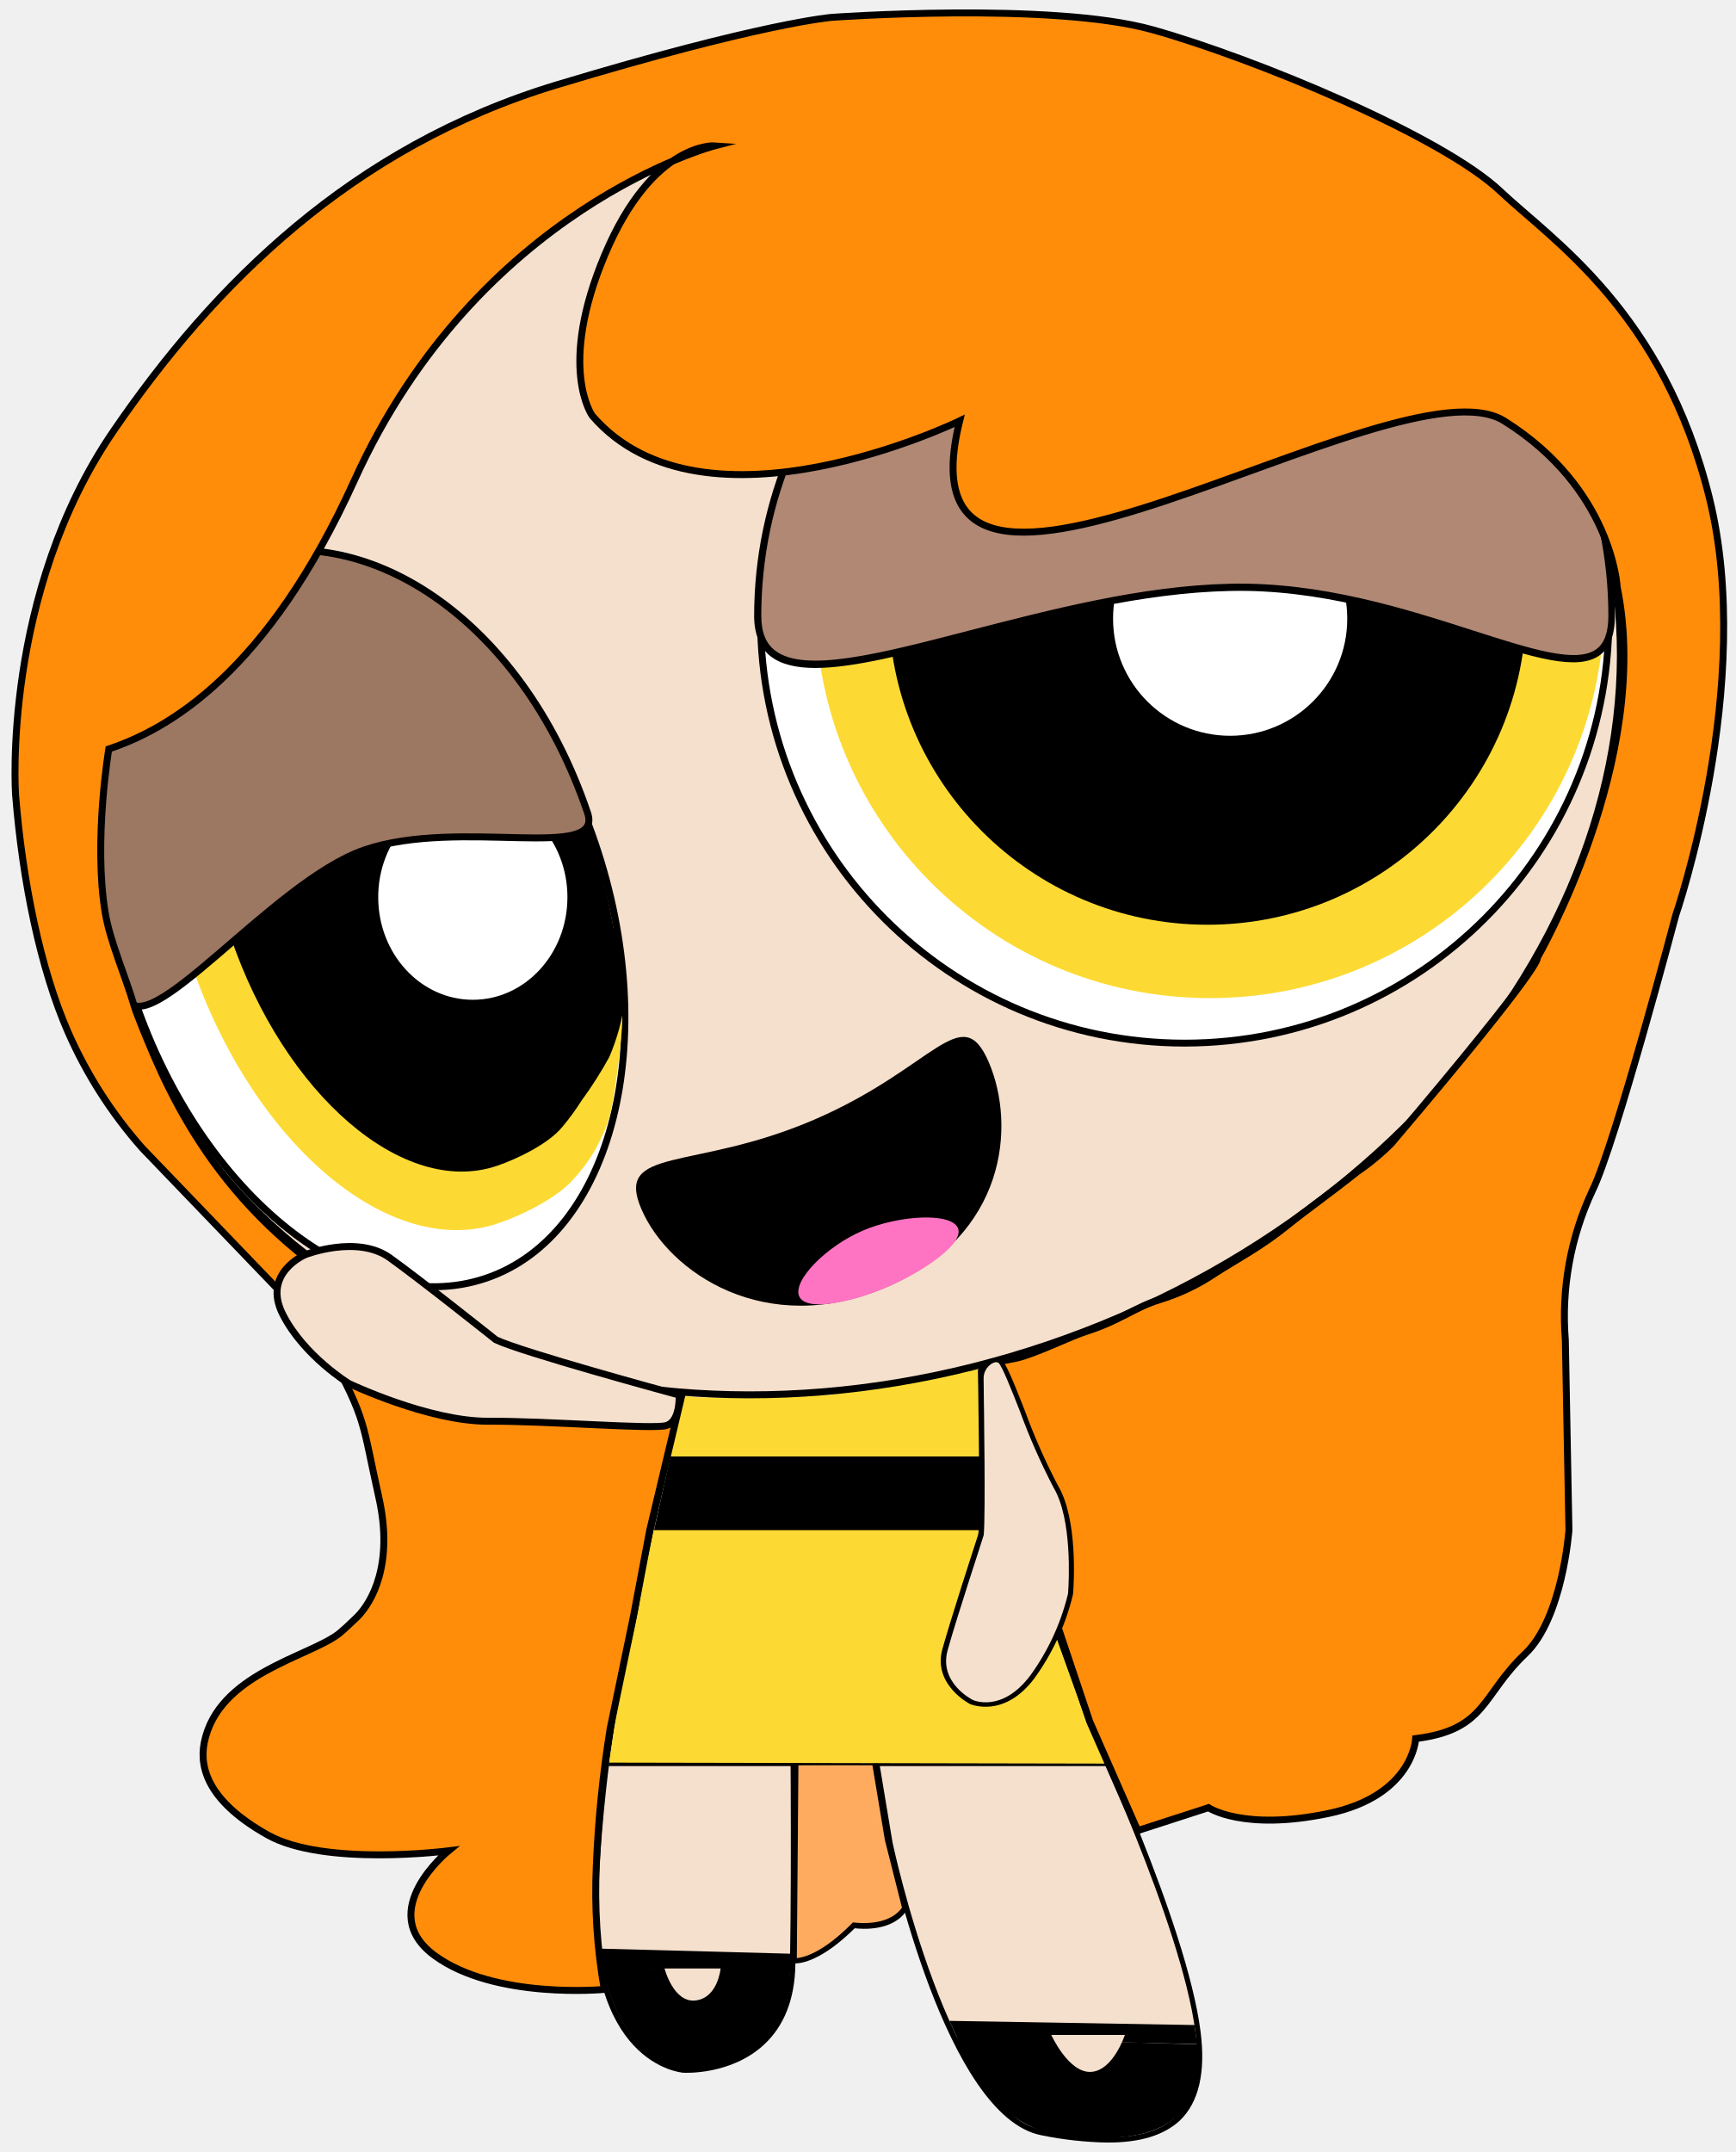
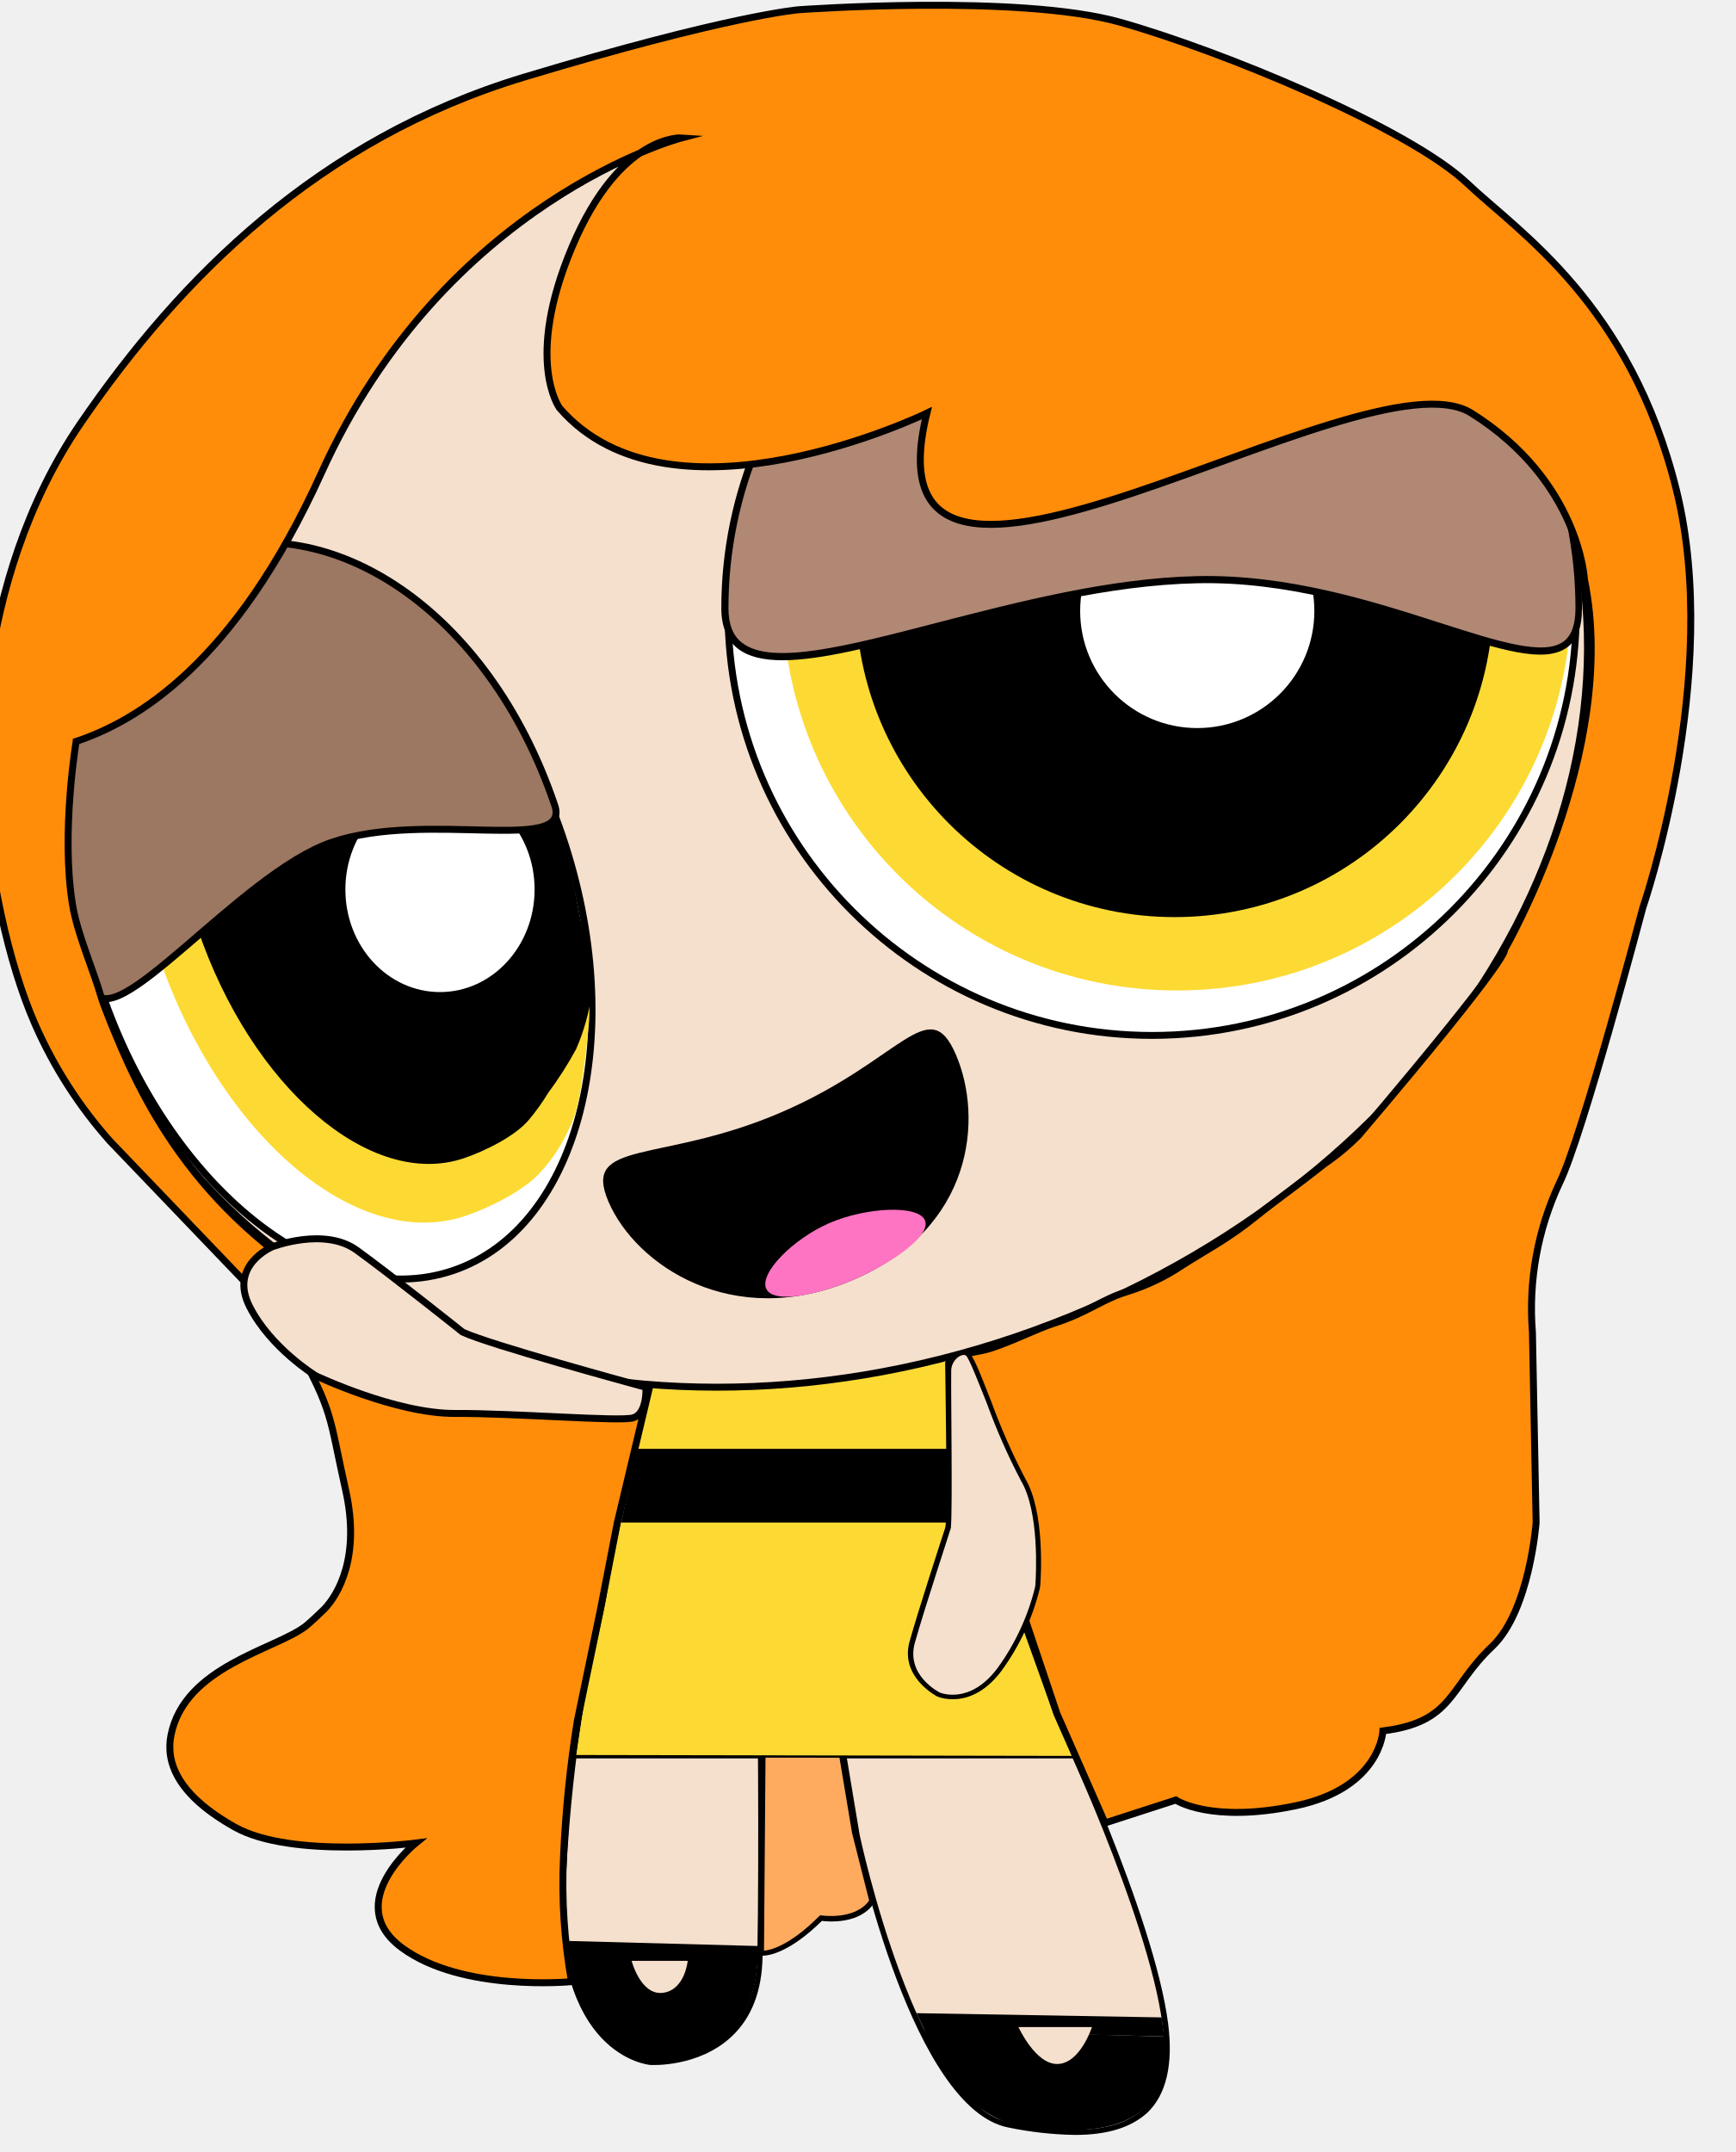
<svg xmlns="http://www.w3.org/2000/svg" width="250" height="310" viewBox="0 0 250 310">
  <defs>
    <style>.cls-1,.cls-3{fill:#f5e0cd;}.cls-2{fill:#fcda33;}.cls-3,.cls-6,.cls-8{stroke:#000;stroke-miterlimit:10;}.cls-4{fill:#fff;}.cls-5{fill:#b08874;}.cls-6{fill:#9c7761;}.cls-7{fill:#ff74c2;}.cls-8{fill:#ff8d0a;}.cls-9{fill:#ffab5f;}</style>
  </defs>
  <g id="Layer_3" data-name="Layer 3">
-     <path class="cls-1" d="M98.45,200.09S92,227.53,91.74,231.32,87.36,244.75,85.9,271s12.55,27.15,12.55,27.15,15.47.87,15.76-15.18,0-40.28,0-40.28h10.22l3.79,22.77s8.18,39.11,21.89,41.74,24.52,1.16,22.48-14.6S156.83,248,156.83,248L144,211.77,141.36,196l-43.2,2Z" />
-     <path d="M159.6,308.64a51.77,51.77,0,0,1-9.56-1.05c-13.8-2.65-21.85-40.43-22.18-42l-3.75-22.47h-9.52c0,3.15.27,25.13,0,39.92-.09,4.94-1.61,8.8-4.51,11.49-4.72,4.39-11.37,4.07-11.65,4.05s-14.37-1.2-12.9-27.54c1.07-19.38,3.59-29.77,4.94-35.35a32.94,32.94,0,0,0,.89-4.35c.29-3.73,6.28-29.37,6.71-31.22l-.34-2.39,43.94-2.07,2.69,16.09,12.82,36.13c.13.25,13.76,29.09,15.78,44.73.77,5.93-.25,10.26-3,12.88C167.66,307.59,164.3,308.64,159.6,308.64Zm-45.77-66.31h10.92l3.84,23.09c.08.37,8.28,38.88,21.6,41.43,9.73,1.86,15.84,1.24,19.22-1.94,2.64-2.48,3.55-6.48,2.81-12.24-2-15.52-15.59-44.26-15.73-44.55l-12.86-36.23L141,196.4l-42.45,2,.24,1.71v.07c-.07.27-6.42,27.45-6.71,31.17a34.06,34.06,0,0,1-.91,4.48c-1.35,5.55-3.85,15.9-4.93,35.21-1.42,25.55,12.07,26.75,12.2,26.75s6.62.32,11.11-3.85c2.74-2.55,4.17-6.23,4.26-11,.29-15.86,0-40,0-40.27Z" />
-     <polygon class="cls-2" points="87.95 254.06 159.22 254.05 156.55 248.05 146.56 220.32 94.2 220.32 92.99 226.04 92.36 229.62 92.05 231.35 88.91 246.32 87.73 254.06 87.95 254.06" />
-     <polygon points="136.78 291.11 172.08 291.71 172.47 294.46 146.32 293.83 138.06 293.83 136.78 291.11" />
-     <polygon points="86.28 280.7 114.01 281.44 113.93 284.19 93.76 283.7 86.82 283.9 86.28 280.7" />
-     <path d="M86.82,283.56l27,.27s.31,13.08-13.64,14.17C100.18,298,90.38,299.19,86.82,283.56Z" />
-     <path d="M137.9,293.49l34.57,1s2.88,12.28-11.07,13.38a23.7,23.7,0,0,1-12.53-1.36A20.15,20.15,0,0,1,137.9,293.49Z" />
-     <path class="cls-1" d="M95.74,283.56s1.28,5,4.49,4.61,3.59-4.61,3.59-4.61Z" />
-     <path class="cls-1" d="M151.46,293.14s2.49,5.49,5.71,5.32,4.89-5.32,4.89-5.32Z" />
-     <polygon points="87.7 253.91 159.22 254.05 159.38 254.41 87.7 254.41 87.7 253.91" />
-     <polygon points="94.23 220.42 146.83 220.42 143.84 212 143.38 209.8 96.6 209.8 94.91 217.33 94.23 220.42" />
-     <path class="cls-2" d="M96.6,209.8h46.68l-.77-4.12s-.17-1.74-.54-3.72a28.58,28.58,0,0,1-.8-4.79S121.11,201,118.64,201c-2,0-11.94.51-17.12.29a10.65,10.65,0,0,1-2.89-.29l-1,4.47-.16.72-.33,1.41Z" />
-     <ellipse class="cls-3" cx="124.14" cy="108.02" rx="111.91" ry="89.71" transform="translate(-30.56 51.91) rotate(-21.09)" />
-     <circle class="cls-4" cx="170.68" cy="89.15" r="61.11" />
-     <path d="M170.68,150.76a61.61,61.61,0,1,1,61.61-61.61A61.67,61.67,0,0,1,170.68,150.76Zm0-122.21a60.61,60.61,0,1,0,60.61,60.6A60.67,60.67,0,0,0,170.68,28.55Z" />
-     <ellipse class="cls-4" cx="52.55" cy="132.67" rx="35.03" ry="54.35" transform="translate(-39.86 23.93) rotate(-18.75)" />
-     <path d="M62.54,185.85c-16.83,0-35.22-16.95-43.64-41.76-9.72-28.64-2.54-57.07,16-63.37S76.47,92.6,86.2,121.24h0c9.72,28.64,2.53,57.07-16,63.36A23.44,23.44,0,0,1,62.54,185.85ZM42.59,80.47a22.78,22.78,0,0,0-7.35,1.2c-18,6.12-24.94,34-15.39,62.1s32,46,50,39.89,24.93-34,15.39-62.1h0C77,97.17,59,80.47,42.59,80.47Z" />
-     <circle class="cls-2" cx="174.31" cy="86.96" r="56.82" />
-     <circle cx="173.96" cy="87.28" r="45.93" />
-     <circle class="cls-4" cx="177.23" cy="89.12" r="16.87" />
-     <path class="cls-2" d="M84.06,119.61c2.74,8.06,4.76,15.87,4.87,23.23,0,1.61,1.09.93.61,6.1-.23,2.57-.58,5.42-.82,7-.73,4.73-.93,5.83-2.83,9.43a22.37,22.37,0,0,1-3.2,4.41c-2.38,2.8-7.56,5.31-10.92,6.44-15.6,5.3-35.41-11.47-44.23-37.45S24.22,87.45,39.83,82.15,75.24,93.62,84.06,119.61Z" />
-     <path d="M84.21,118.69c.27.79,3.29,6.13,3,11.87a20.9,20.9,0,0,1-.1-2.89c.25.59,1,4.49,1.28,6,1.11,5.14,2,8.54,1.64,10.39a31,31,0,0,1-2.25,8.21,56.4,56.4,0,0,1-4,6.28A33.67,33.67,0,0,1,81,162.35c-2,2.44-6.51,4.61-9.4,5.59C58.15,172.51,41,157.75,33.24,135S30.15,90,43.6,85.46c9.87-3.35,21.73,3.69,30.41,16.67C77.17,106.85,82.15,112.61,84.21,118.69Z" />
-     <ellipse class="cls-4" cx="68.12" cy="129.24" rx="13.63" ry="14.78" />
-     <path class="cls-5" d="M232.22,88.75c0,16.19-25.48-4.76-55-4.12-31.93.68-68.08,21.63-68.08,4.12,0-33.69,27.55-61,61.53-61S232.22,55.06,232.22,88.75Z" />
-     <path d="M117.48,96.22c-2.73,0-4.91-.49-6.44-1.67s-2.39-3.18-2.39-5.8c0-33.91,27.83-61.5,62-61.5s62,27.59,62,61.5c0,2.73-.71,4.56-2.15,5.62-3.26,2.38-9.71.31-18.63-2.55-9.7-3.1-21.75-7-34.7-6.69-12.63.27-25.8,3.69-37.41,6.71C130.78,94.19,123,96.22,117.48,96.22Zm53.2-68c-33.65,0-61,27.14-61,60.5,0,2.33.66,4,2,5,4.24,3.27,15.22.42,27.92-2.88,11.67-3,24.9-6.48,37.65-6.75,13.09-.29,25.26,3.61,35,6.74,8.31,2.67,14.88,4.77,17.73,2.69,1.17-.85,1.74-2.42,1.74-4.81C231.72,55.39,204.34,28.25,170.68,28.25Z" />
-     <path class="cls-6" d="M84.65,117.09c2.42,7.11-18.36.67-32.1,5.33-13.31,4.52-31.8,28.8-34.44,21C8.46,115,15.49,86.93,33.81,80.71S75,88.67,84.65,117.09Z" />
-     <path d="M142.45,153c3.92,9.11,2.59,25-14.78,32.43s-31.34-2.14-35.26-11.25,7.5-5.4,24.87-12.88S138.53,143.93,142.45,153Z" />
-     <path class="cls-7" d="M138,176.88c1,2.25-4.95,6.28-10.21,8.54s-11.68,3.56-12.65,1.31,3.88-7.19,9.15-9.45S137,174.64,138,176.88Z" />
-     <path class="cls-8" d="M15.7,107.72s-2.26,13.32-.55,23.72c.68,4.16,3,9.4,4.13,13.32.3,1,.83,2.26,1.06,2.87s.49,1.23.91,2.24c4.87,11.95,13.64,28.41,36.17,39.8a95.48,95.48,0,0,0,8.91,4A108.61,108.61,0,0,0,79,197.72s3.75,1.05,9,1.95c3,.52,6.26.94,10.25,1.25l-4.64,19.5L91.25,232.9,87.91,249a167.81,167.81,0,0,0-2,19.77,80.85,80.85,0,0,0,1.15,17.81s-15.78,1.49-24.46-4.89,2-15.07,2-15.07-17.88,2.3-26.05-2.3S28.63,255,29.43,251c2-9.86,14.92-12.26,19.36-15.63.51-.39,2.08-1.85,2.69-2.46,2.06-2.08,5.26-7.53,3.11-17.16-2.47-11-1.7-11-7.29-21.22a25.42,25.42,0,0,0-4-5.41l-22.78-23.7A64.15,64.15,0,0,1,9.82,148.71c-4-9.1-6.58-21.77-7.58-34.25,0,0-2-28.9,14.16-52.44C30.8,41,50.62,21.15,80.25,12.21S119.84,2.5,119.84,2.5,151.51.21,166.07,4.29s41.62,15.27,50.06,23.24c7.5,7.09,23.5,17.37,30.14,44.19s-4.85,60.15-4.85,60.15-8.72,33-12,39.63a42.67,42.67,0,0,0-3.9,21.53l.52,27.39s-.91,12.72-6.32,17.83c-6.32,6-5.55,10.92-15.76,12.2,0,0-.33,8.23-12.59,10.79s-17.26-.84-17.26-.84l-10.2,3.3L157,248l-6.85-20.43-5.62-15.82-2.42-14.91c2.93-1.18,3.46-.85,5.41-1.49,3.24-1.06,6.64-2.8,9.08-3.59,4.83-1.55,6.9-3.45,10.46-4.53a29.88,29.88,0,0,0,8-3.81c3.23-2.08,6.63-3.81,10.55-7,2.75-2.22,5.79-4.33,9.93-7.62a34.12,34.12,0,0,0,4.93-4.09c22.54-26.55,21-26.72,21-26.72S238.07,109.35,233,84.63c0,0-.69-14.24-16.29-24s-88.51,40.53-78.45,0c0,0-36.83,17.89-52.92-.73,0,0-5.08-6.9,1.81-23.23S103,21,103,21,68.88,29.88,51.05,69.21C38.58,96.71,24.42,105.07,15.35,108" />
-     <path class="cls-3" d="M98,201c-2.39-.65-22.69-6.18-26.56-8,0,0-10.59-8.44-15.28-11.81S44,180.73,44,180.73s-6.31,2.63-3.25,8.63,9.52,9.94,9.52,9.94,11.51,5.48,20.08,5.43,23.76,1.2,25.66.62c1.63-.49,1.83-3,1.83-3.92C97.8,201.29,98.09,201,98,201Z" />
-     <path class="cls-9" d="M114.43,282.44s3.06.46,8.57-5.06c0,0,5.21.84,7.36-2.44l-2.5-9.88-1.8-10.77-11.41-.06Z" />
-     <path d="M114.61,282.83a.84.84,0,0,1-.24,0l-.32,0,.38-28.81,12,.2L128.23,265l2.53,10-.09.14c-2,3.12-6.53,2.75-7.53,2.63C118.41,282.45,115.44,282.83,114.61,282.83Zm.42-28.54-.23,27.78c.91-.08,3.67-.68,7.94-5l.13-.13.19,0s4.85.74,6.89-2.14l-2.46-9.72-1.81-10.86Z" />
-     <path class="cls-1" d="M141.32,198.5c.07,4.06.28,18.48.07,22.24a2.78,2.78,0,0,1-.12.64c-.62,1.88-3.87,11.84-5.11,16.29s2.68,6.9,3.59,7.42a2.35,2.35,0,0,0,.43.19c1,.33,4.84,1.22,8.52-3.66a33.18,33.18,0,0,0,5.49-11.81,2.5,2.5,0,0,0,.06-.38c.1-1.43.63-10.55-2.12-15.2-3-5.06-6.91-17.37-8.08-18.13a2,2,0,0,0-2,.15A2.61,2.61,0,0,0,141.32,198.5Z" />
-     <path d="M147.59,203.05a89.58,89.58,0,0,0,4.86,11c2.83,4.77,2.27,14,2.16,15.41a2.2,2.2,0,0,1-.06.37A34.06,34.06,0,0,1,149,241.8c-4.39,5.81-9.18,3.69-9.24,3.67s-5.38-2.77-4-7.88c1.23-4.41,4.45-14.31,5.09-16.28a2.8,2.8,0,0,0,.13-.64c.23-4.4-.08-23-.09-23.24v-.09l.41-.81a3.24,3.24,0,0,1,1.9-.9,1.41,1.41,0,0,1,1,.22l.05,0C144.94,196.38,145.88,198.72,147.59,203.05Zm-5.86,18v.06c0,.12-3.85,11.73-5.2,16.6-1.29,4.63,3.4,7.05,3.58,7.15s4.26,1.88,8.3-3.47a33.27,33.27,0,0,0,5.42-11.65,1.45,1.45,0,0,0,.06-.41c.11-1.47.6-10.48-2.08-15a92.94,92.94,0,0,1-4.9-11.12c-1.2-3.05-2.56-6.49-3.05-6.88h0a.64.64,0,0,0-.45-.1,1.55,1.55,0,0,0-.5.19,2.49,2.49,0,0,0-1.2,2.23C141.76,203.12,142,217.94,141.73,221.1Z" />
+     <path class="cls-1" d="M93.71,199S87.29,226.43,87,230.22s-4.38,13.43-5.84,39.7,12.55,27.14,12.55,27.14,15.47.88,15.77-15.17,0-40.29,0-40.29h10.21l3.8,22.77s8.17,39.12,21.89,41.74,24.52,1.17,22.47-14.59-15.76-44.66-15.76-44.66l-12.84-36.2-2.63-15.76-43.2,2Z" />
+     <path d="M154.86,307.54a51.77,51.77,0,0,1-9.55-1.06c-13.81-2.64-21.85-40.42-22.19-42L119.38,242h-9.52c0,3.15.26,25.13,0,39.91-.09,4.94-1.6,8.81-4.5,11.5-4.73,4.39-11.37,4.07-11.66,4.05-.14,0-14.36-1.21-12.9-27.54,1.08-19.38,3.59-29.77,4.94-35.35a33.77,33.77,0,0,0,.9-4.36c.28-3.72,6.27-29.37,6.7-31.22L93,196.59l44-2.08,2.68,16.09,12.83,36.13c.12.26,13.75,29.1,15.78,44.74.76,5.93-.26,10.26-3,12.88C162.93,306.48,159.56,307.54,154.86,307.54ZM109.1,241.23H120l3.85,23.08c.08.37,8.27,38.88,21.59,41.43,9.73,1.87,15.84,1.25,19.23-1.94,2.63-2.48,3.55-6.48,2.8-12.23-2-15.53-15.59-44.26-15.73-44.55L138.9,210.79l-2.59-15.5-42.46,2,.24,1.71v.06c-.07.28-6.42,27.46-6.71,31.18a30.93,30.93,0,0,1-.91,4.47c-1.34,5.56-3.85,15.91-4.92,35.22-1.42,25.55,12.06,26.74,12.2,26.75s6.61.32,11.1-3.85c2.74-2.55,4.18-6.24,4.26-11,.29-15.87,0-40,0-40.27Z" />
+     <polygon class="cls-2" points="83.21 252.96 154.49 252.94 151.81 246.95 141.83 219.21 89.46 219.21 88.25 224.94 87.62 228.52 87.32 230.25 84.17 245.22 83 252.96 83.21 252.96" />
+     <polygon points="132.04 290 167.35 290.61 167.73 293.36 141.58 292.73 133.33 292.73 132.04 290" />
+     <polygon points="81.55 279.59 109.28 280.33 109.2 283.08 89.03 282.6 82.09 282.8 81.55 279.59" />
+     <path d="M82.08,282.46l27,.27s.31,13.07-13.64,14.17C95.45,296.9,85.64,298.09,82.08,282.46Z" />
+     <path d="M133.17,292.38l34.56,1s2.88,12.28-11.07,13.37a23.58,23.58,0,0,1-12.53-1.36A20.14,20.14,0,0,1,133.17,292.38Z" />
+     <path class="cls-1" d="M91,282.46s1.29,5,4.49,4.61,3.59-4.61,3.59-4.61Z" />
+     <path class="cls-1" d="M146.73,292s2.48,5.48,5.71,5.32,4.88-5.32,4.88-5.32Z" />
+     <polygon points="82.97 252.81 154.49 252.94 154.65 253.3 82.97 253.3 82.97 252.81" />
+     <polygon points="89.5 219.32 142.09 219.32 139.1 210.89 138.64 208.7 91.86 208.7 90.17 216.23 89.5 219.32" />
+     <path class="cls-2" d="M91.86,208.7h46.69l-.78-4.12s-.17-1.74-.53-3.73a28.48,28.48,0,0,1-.8-4.78s-20.06,3.85-22.53,3.78c-2,0-11.94.51-17.13.29a10.51,10.51,0,0,1-2.88-.29l-1,4.47-.17.72-.32,1.41Z" />
+     <ellipse class="cls-3" cx="119.4" cy="106.92" rx="111.91" ry="89.71" transform="translate(-30.48 50.13) rotate(-21.09)" />
+     <circle class="cls-4" cx="165.95" cy="88.05" r="61.11" />
+     <path d="M166,149.65a61.61,61.61,0,1,1,61.6-61.6A61.67,61.67,0,0,1,166,149.65Zm0-122.21a60.61,60.61,0,1,0,60.6,60.61A60.68,60.68,0,0,0,166,27.44Z" />
+     <ellipse class="cls-4" cx="47.81" cy="131.56" rx="35.03" ry="54.35" transform="translate(-39.75 22.35) rotate(-18.75)" />
+     <path d="M57.8,184.75c-16.83,0-35.21-17-43.64-41.77-9.72-28.64-2.53-57.06,16-63.36S71.74,91.5,81.46,120.14h0c9.72,28.64,2.54,57.06-16,63.36A23.71,23.71,0,0,1,57.8,184.75ZM37.86,79.37a22.79,22.79,0,0,0-7.36,1.2c-18,6.12-24.93,34-15.39,62.09s32,46,50,39.89,24.94-34,15.39-62.09h0C72.23,96.07,54.25,79.37,37.86,79.37Z" />
+     <circle class="cls-2" cx="169.57" cy="85.86" r="56.82" />
+     <circle cx="169.22" cy="86.18" r="45.93" />
+     <circle class="cls-4" cx="172.49" cy="88.01" r="16.87" />
+     <path class="cls-2" d="M79.33,118.5c2.73,8.06,4.76,15.87,4.86,23.23,0,1.62,1.09.93.62,6.1-.24,2.58-.58,5.42-.83,7-.72,4.74-.93,5.83-2.82,9.44A22.71,22.71,0,0,1,78,168.7c-2.38,2.8-7.56,5.3-10.91,6.44-15.61,5.3-35.41-11.47-44.23-37.45S19.49,86.35,35.1,81.05,70.51,92.52,79.33,118.5Z" />
+     <path d="M79.47,117.58c.27.8,3.29,6.14,3,11.87a18.07,18.07,0,0,1-.1-2.89c.24.6,1,4.5,1.28,6,1.1,5.15,1.94,8.54,1.63,10.39A30.69,30.69,0,0,1,83,151.13a52.55,52.55,0,0,1-4,6.27,31.8,31.8,0,0,1-2.75,3.85c-2,2.44-6.5,4.61-9.4,5.59-13.45,4.56-30.62-10.2-38.36-33S25.41,88.92,38.86,84.35C48.73,81,60.6,88.05,69.28,101,72.43,105.75,77.41,111.51,79.47,117.58Z" />
+     <ellipse class="cls-4" cx="63.39" cy="128.13" rx="13.63" ry="14.78" />
+     <path class="cls-5" d="M227.48,87.65c0,16.18-25.48-4.76-55-4.13-31.92.69-68.07,21.63-68.07,4.13,0-33.69,27.55-61,61.53-61S227.48,54,227.48,87.65Z" />
+     <path d="M112.74,95.11c-2.73,0-4.91-.49-6.43-1.67s-2.39-3.17-2.39-5.79c0-33.92,27.83-61.51,62-61.51s62,27.59,62,61.51c0,2.72-.7,4.56-2.14,5.61-3.27,2.38-9.71.32-18.63-2.54-9.7-3.11-21.76-7-34.71-6.7-12.63.27-25.79,3.7-37.41,6.72C126,93.09,118.27,95.11,112.74,95.11Zm53.21-68c-33.65,0-61,27.14-61,60.51,0,2.32.65,4,2,5,4.24,3.28,15.21.42,27.92-2.88,11.67-3,24.9-6.47,37.64-6.75,13.09-.28,25.26,3.62,35,6.75,8.32,2.66,14.88,4.77,17.74,2.68,1.16-.85,1.73-2.42,1.73-4.8C227,54.28,199.6,27.14,166,27.14Z" />
+     <path class="cls-6" d="M79.92,116c2.41,7.1-18.37.67-32.11,5.33-13.3,4.52-31.79,28.79-34.43,21-9.65-28.42-2.62-56.51,15.7-62.73S70.27,87.56,79.92,116Z" />
+     <path d="M137.72,151.93c3.92,9.11,2.58,25-14.79,32.43s-31.34-2.14-35.26-11.24,7.5-5.4,24.87-12.88S133.8,142.83,137.72,151.93Z" />
+     <path class="cls-7" d="M133.25,175.78c1,2.25-4.95,6.27-10.21,8.54s-11.69,3.55-12.66,1.3,3.89-7.18,9.15-9.45S132.28,173.53,133.25,175.78Z" />
+     <path class="cls-8" d="M11,106.61s-2.26,13.32-.55,23.73c.68,4.16,3,9.39,4.13,13.31.3,1,.84,2.26,1.06,2.88s.5,1.22.91,2.24c4.87,11.94,13.65,28.4,36.17,39.8a95.47,95.47,0,0,0,8.91,4,105.11,105.11,0,0,0,12.69,4.06s3.75,1.06,9,2c3,.51,6.27.93,10.25,1.25l-4.64,19.5L86.52,231.8l-3.34,16.07a169.34,169.34,0,0,0-2,19.77,80.47,80.47,0,0,0,1.16,17.82S66.58,287,57.89,280.57s2-15.07,2-15.07-17.88,2.29-26.06-2.3-10-9.27-9.19-13.28c2-9.86,14.92-12.27,19.36-15.63.51-.39,2.08-1.85,2.7-2.47,2-2.08,5.26-7.53,3.1-17.15-2.46-11-1.7-11-7.29-21.23a25.72,25.72,0,0,0-4-5.41L15.81,164.34A64.19,64.19,0,0,1,5.08,147.61c-4-9.11-6.58-21.78-7.57-34.25,0,0-2-28.91,14.15-52.45,14.4-21,34.23-40.86,63.86-49.8S115.11,1.4,115.11,1.4s31.67-2.3,46.23,1.79S203,18.45,211.4,26.43c7.49,7.08,23.49,17.37,30.13,44.19s-4.85,60.15-4.85,60.15-8.71,33-12,39.63a42.66,42.66,0,0,0-3.9,21.53l.53,27.39S220.39,232,215,237.15c-6.32,5.95-5.54,10.92-15.76,12.19,0,0-.33,8.24-12.59,10.79s-17.25-.83-17.25-.83l-10.2,3.3-6.93-15.74-6.86-20.43-5.62-15.83-2.41-14.9c2.93-1.19,3.46-.86,5.4-1.49,3.24-1.06,6.64-2.81,9.08-3.59,4.84-1.55,6.91-3.45,10.46-4.53a30.18,30.18,0,0,0,8-3.81c3.23-2.08,6.63-3.81,10.56-7,2.74-2.22,5.79-4.33,9.93-7.62a33.53,33.53,0,0,0,4.92-4.09c22.55-26.55,21-26.72,21-26.72s16.64-28.61,11.55-53.34c0,0-.7-14.23-16.3-24s-88.5,40.53-78.44,0c0,0-36.83,17.89-52.93-.74,0,0-5.08-6.89,1.82-23.22S98.23,19.86,98.23,19.86,64.14,28.77,46.31,68.11C33.85,95.6,19.68,104,10.61,106.92" />
+     <path class="cls-3" d="M93.22,199.89c-2.4-.65-22.7-6.19-26.57-8,0,0-10.59-8.44-15.27-11.81s-12.16-.47-12.16-.47-6.31,2.63-3.25,8.63,9.52,9.94,9.52,9.94,11.52,5.48,20.08,5.43,23.76,1.21,25.66.63c1.63-.49,1.83-3,1.83-3.92C93.06,200.19,93.36,199.92,93.22,199.89Z" />
+     <path class="cls-9" d="M109.69,281.34s3.06.45,8.58-5.06c0,0,5.2.84,7.35-2.44l-2.5-9.89-1.8-10.77-11.4-.05Z" />
+     <path d="M109.87,281.72h-.23l-.33,0,.38-28.8,12,.19,1.81,10.84,2.54,10-.09.14c-2,3.11-6.54,2.75-7.54,2.62C113.68,281.35,110.7,281.72,109.87,281.72Zm.42-28.54L110.07,281c.9-.07,3.66-.68,7.93-4.95l.14-.13.19,0s4.84.74,6.89-2.14l-2.46-9.72-1.82-10.87Z" />
+     <path class="cls-1" d="M136.59,197.4c.06,4.06.27,18.47.06,22.24a2.34,2.34,0,0,1-.12.63c-.62,1.88-3.86,11.84-5.1,16.3s2.68,6.89,3.59,7.42a3.17,3.17,0,0,0,.42.19c1,.33,4.85,1.21,8.53-3.67a33.36,33.36,0,0,0,5.49-11.8c0-.13,0-.25,0-.39.1-1.43.63-10.55-2.12-15.2-3-5.05-6.91-17.36-8.08-18.12a1.94,1.94,0,0,0-2,.15A2.61,2.61,0,0,0,136.59,197.4Z" />
+     <path d="M142.85,202a92.5,92.5,0,0,0,4.86,11c2.83,4.78,2.27,14,2.16,15.42a2.38,2.38,0,0,1-.06.37,33.65,33.65,0,0,1-5.54,11.92c-4.38,5.82-9.18,3.7-9.24,3.67s-5.38-2.76-4-7.87c1.23-4.41,4.46-14.32,5.1-16.28a2.34,2.34,0,0,0,.12-.64c.24-4.41-.08-23-.08-23.24v-.1l.41-.8a3.17,3.17,0,0,1,1.9-.9,1.48,1.48,0,0,1,1,.21l.05,0C140.21,195.28,141.14,197.61,142.85,202ZM137,220v.07c0,.11-3.84,11.72-5.2,16.59-1.29,4.63,3.4,7.06,3.59,7.15,0,0,4.26,1.88,8.29-3.47a33.29,33.29,0,0,0,5.43-11.65,2.57,2.57,0,0,0,.06-.4c.1-1.48.6-10.49-2.08-15a90.79,90.79,0,0,1-4.91-11.13c-1.2-3-2.55-6.49-3-6.88h0a.58.58,0,0,0-.45-.09,1.52,1.52,0,0,0-.5.18,2.48,2.48,0,0,0-1.19,2.23C137,202,137.24,216.84,137,220Z" />
  </g>
</svg>
